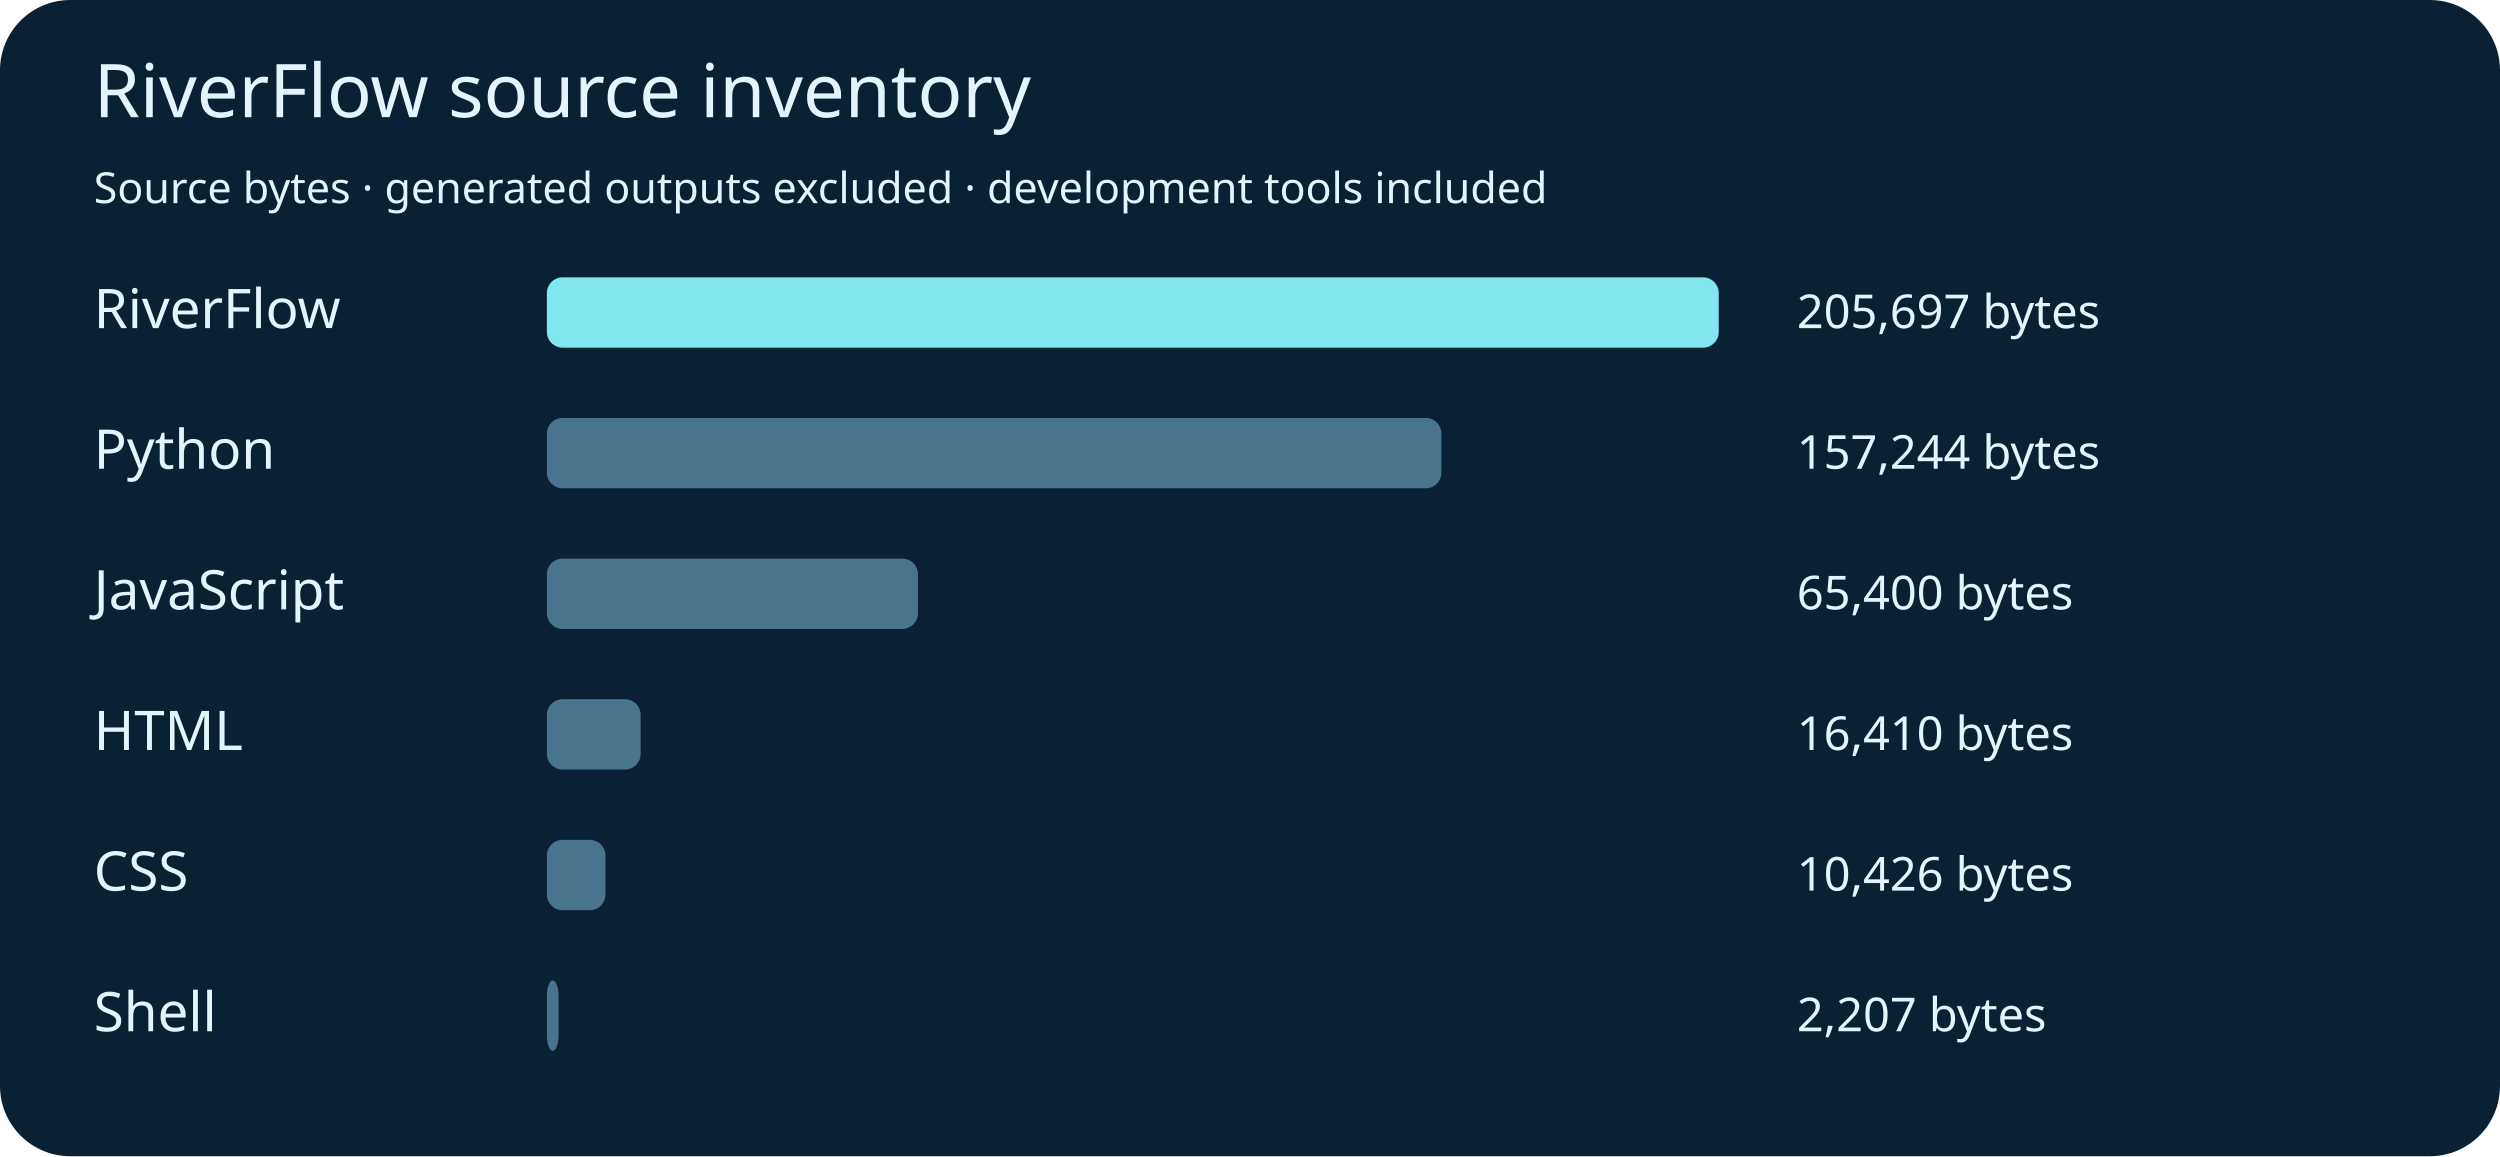
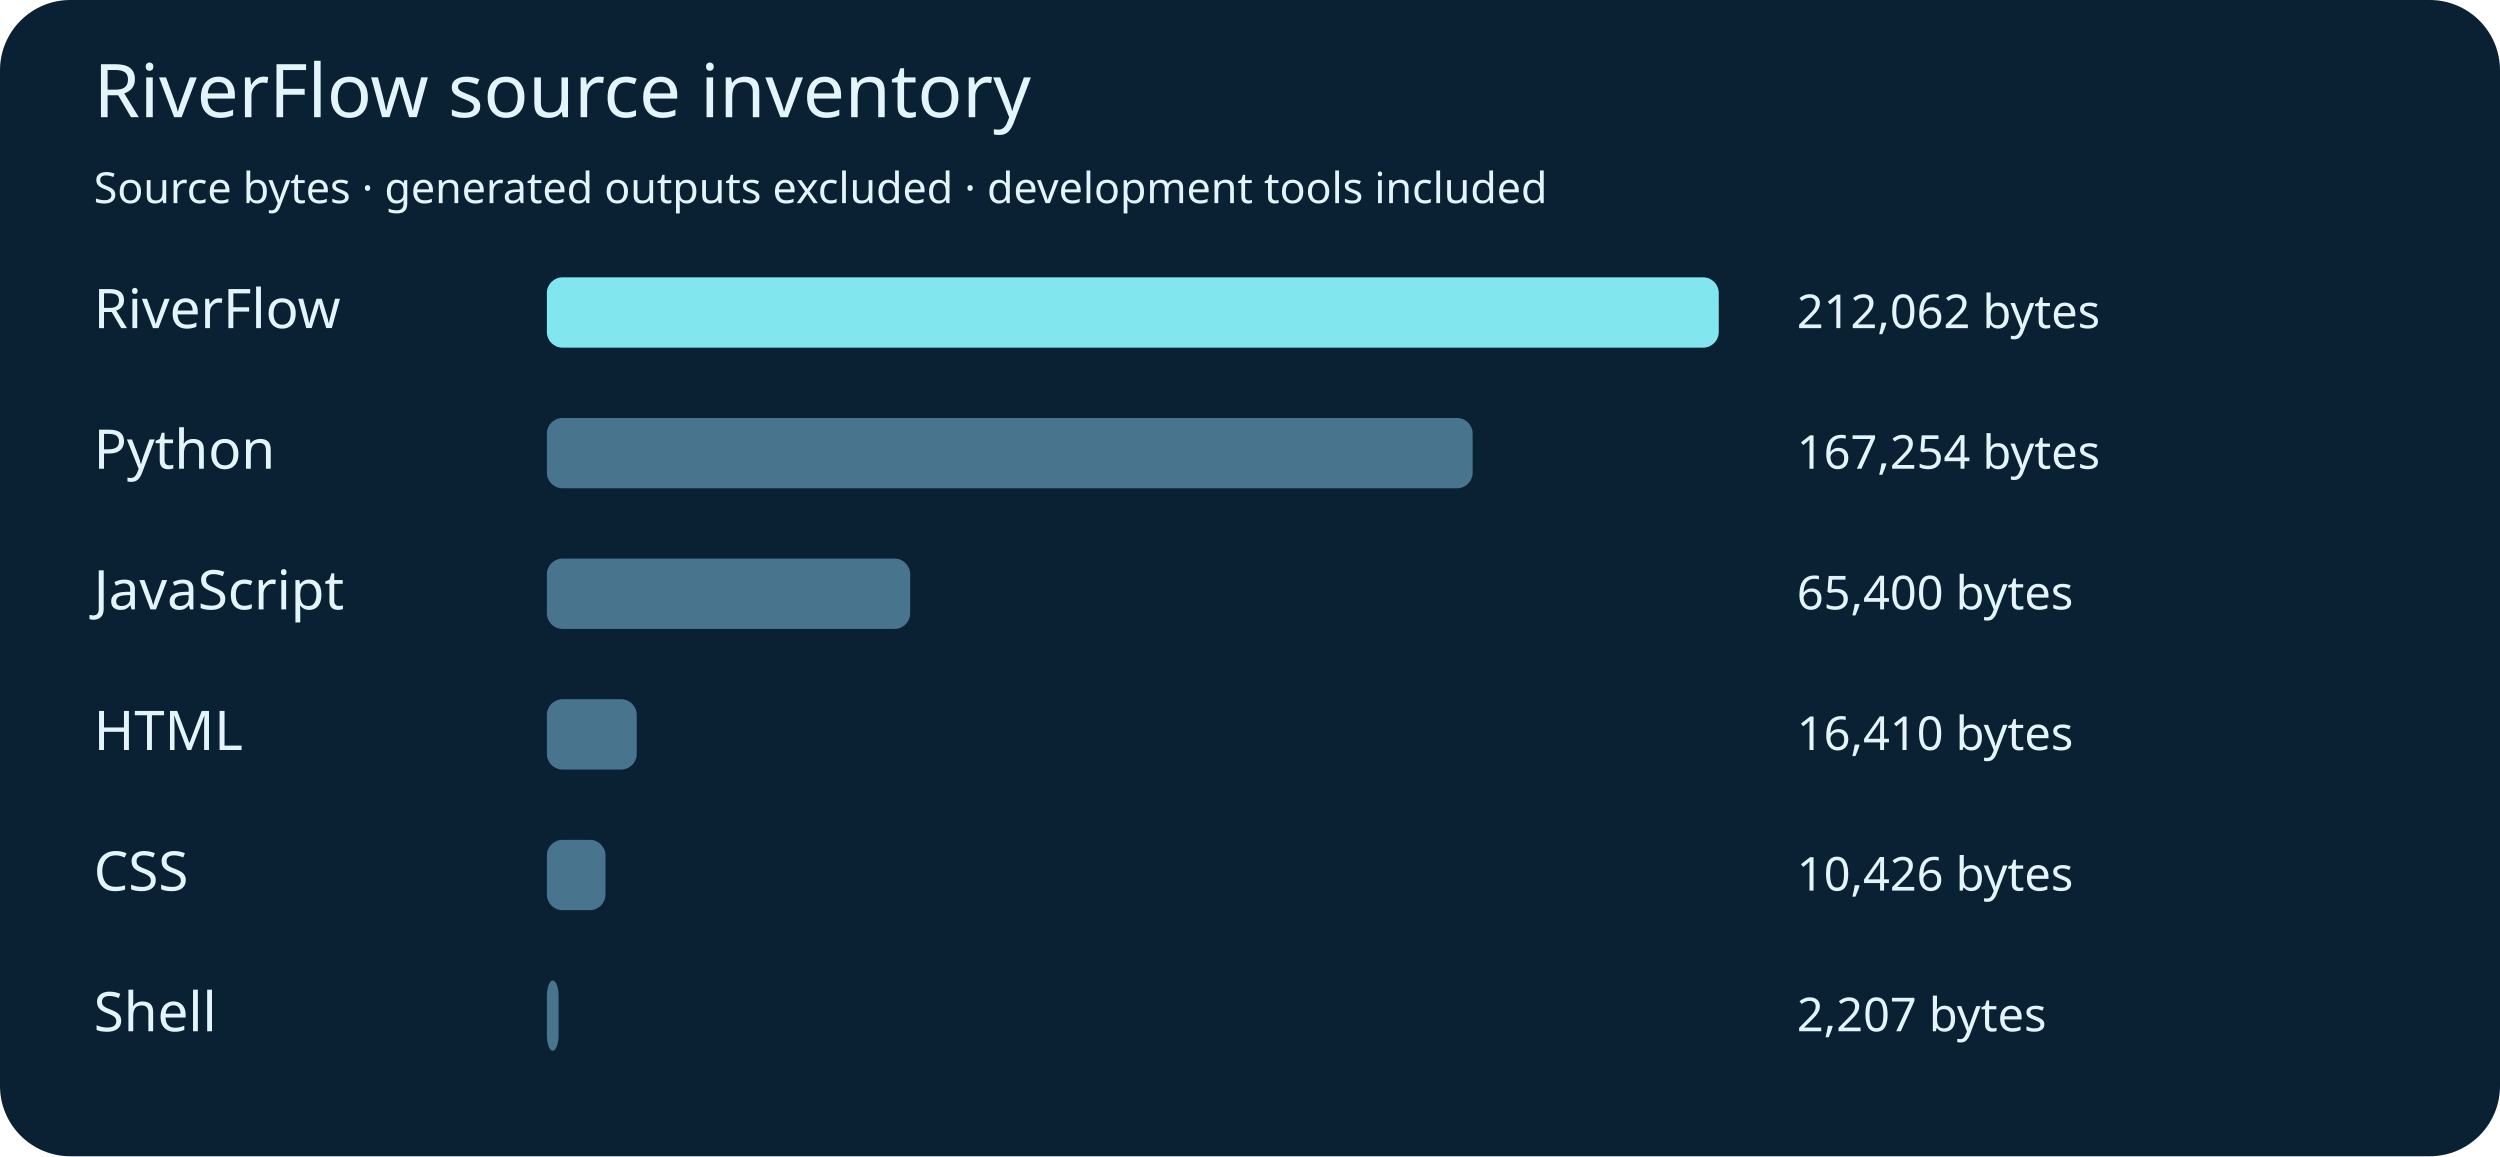
<svg xmlns="http://www.w3.org/2000/svg" width="640" height="296" viewBox="0 0 640 296">
  <rect width="640" height="296" rx="18" fill="#0a2133" />
  <g font-family="sans-serif" fill="#e3f5fa">
    <text x="24" y="30" font-size="19">RiverFlow source inventory</text>
    <text x="24" y="52" font-size="11">Source bytes · generated outputs excluded · development tools included</text>
    <text x="24" y="84" font-size="14">RiverFlow</text>
    <rect x="140" y="71" width="300" height="18" rx="4" fill="#82e6ef" />
-     <text x="460" y="84" font-size="12">205,697 bytes</text>
+     <text x="460" y="84" font-size="12">212,062 bytes</text>
    <text x="24" y="120" font-size="14">Python</text>
-     <rect x="140" y="107" width="229" height="18" rx="4" fill="#49748e" />
-     <text x="460" y="120" font-size="12">157,244 bytes</text>
+     <rect x="140" y="107" width="237" height="18" rx="4" fill="#49748e" />
+     <text x="460" y="120" font-size="12">167,254 bytes</text>
    <text x="24" y="156" font-size="14">JavaScript</text>
-     <rect x="140" y="143" width="95" height="18" rx="4" fill="#49748e" />
+     <rect x="140" y="143" width="93" height="18" rx="4" fill="#49748e" />
    <text x="460" y="156" font-size="12">65,400 bytes</text>
    <text x="24" y="192" font-size="14">HTML</text>
-     <rect x="140" y="179" width="24" height="18" rx="4" fill="#49748e" />
+     <rect x="140" y="179" width="23" height="18" rx="4" fill="#49748e" />
    <text x="460" y="192" font-size="12">16,410 bytes</text>
    <text x="24" y="228" font-size="14">CSS</text>
    <rect x="140" y="215" width="15" height="18" rx="4" fill="#49748e" />
    <text x="460" y="228" font-size="12">10,426 bytes</text>
    <text x="24" y="264" font-size="14">Shell</text>
    <rect x="140" y="251" width="3" height="18" rx="4" fill="#49748e" />
    <text x="460" y="264" font-size="12">2,207 bytes</text>
  </g>
</svg>
